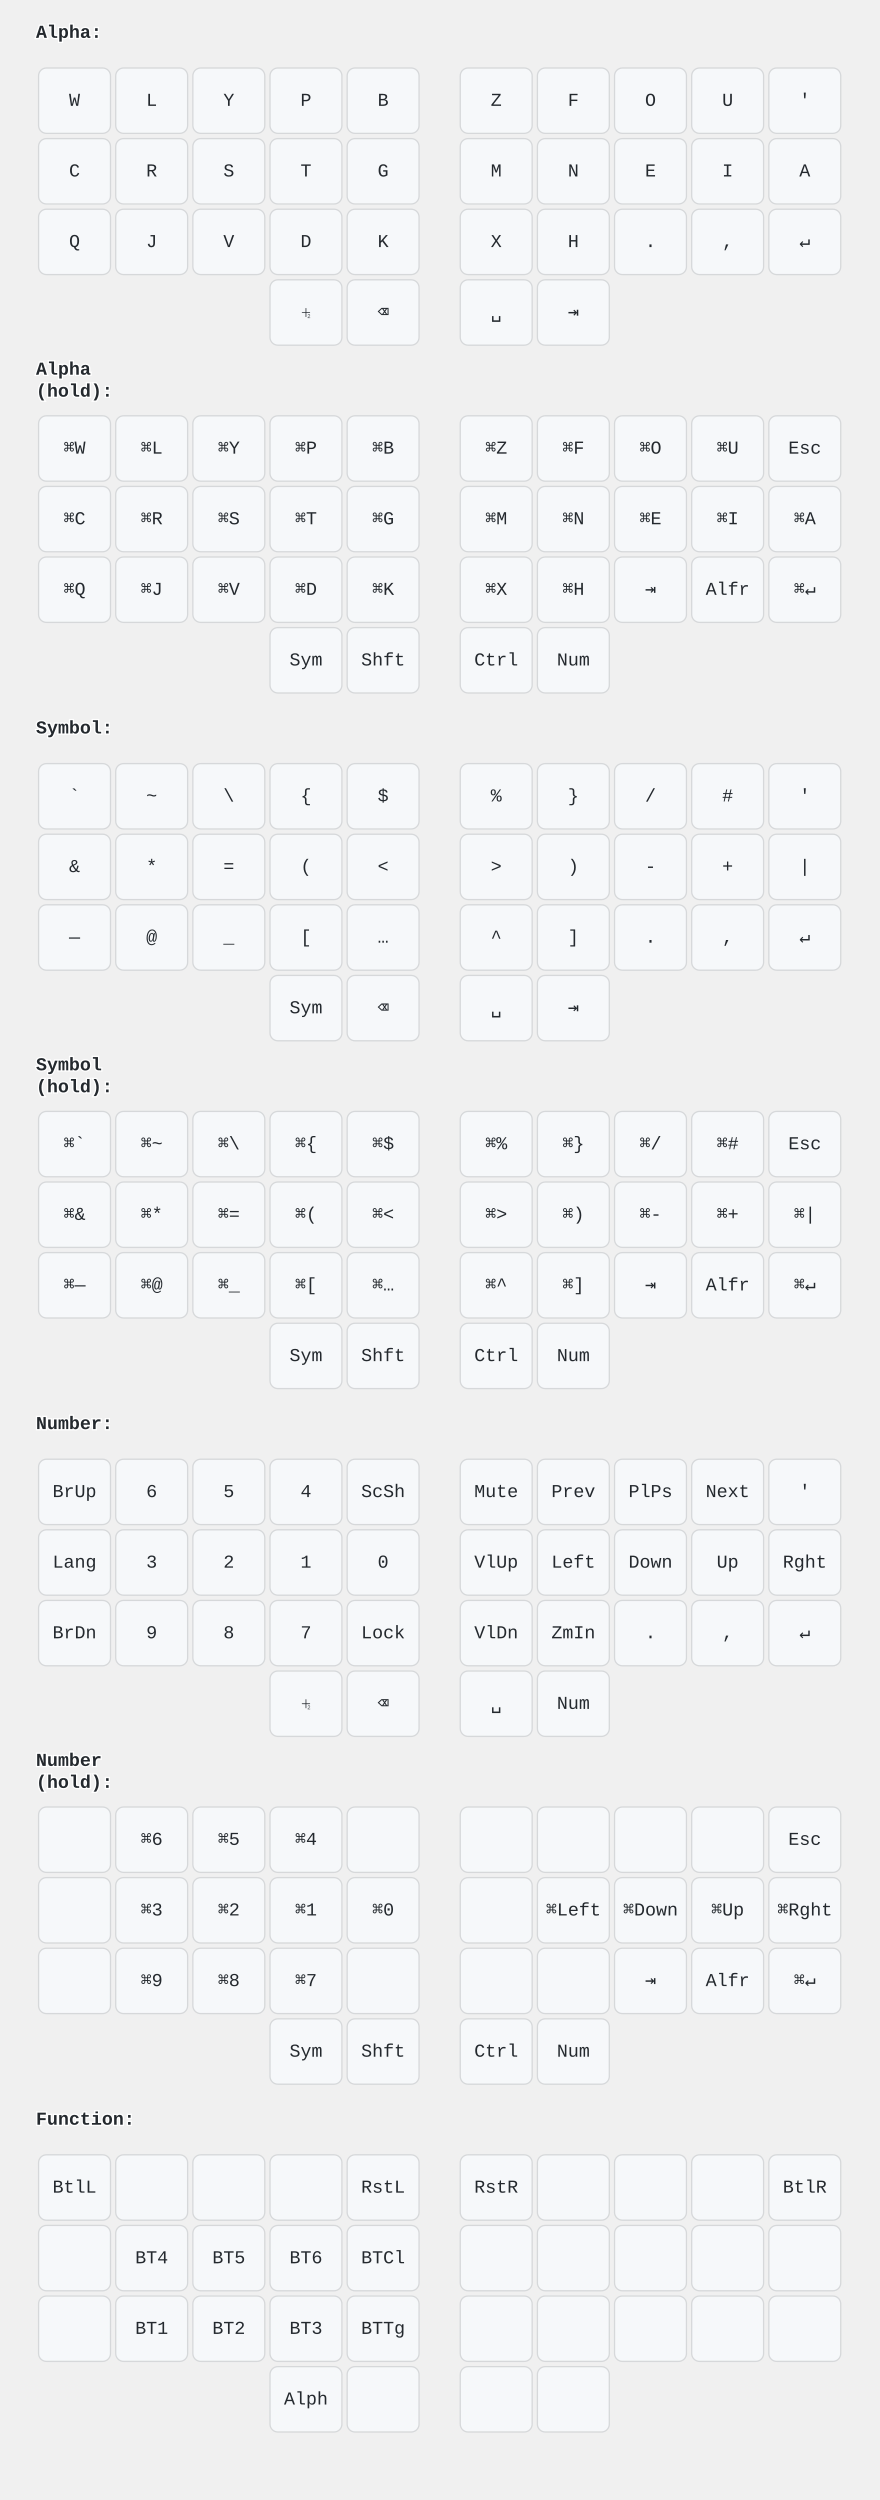
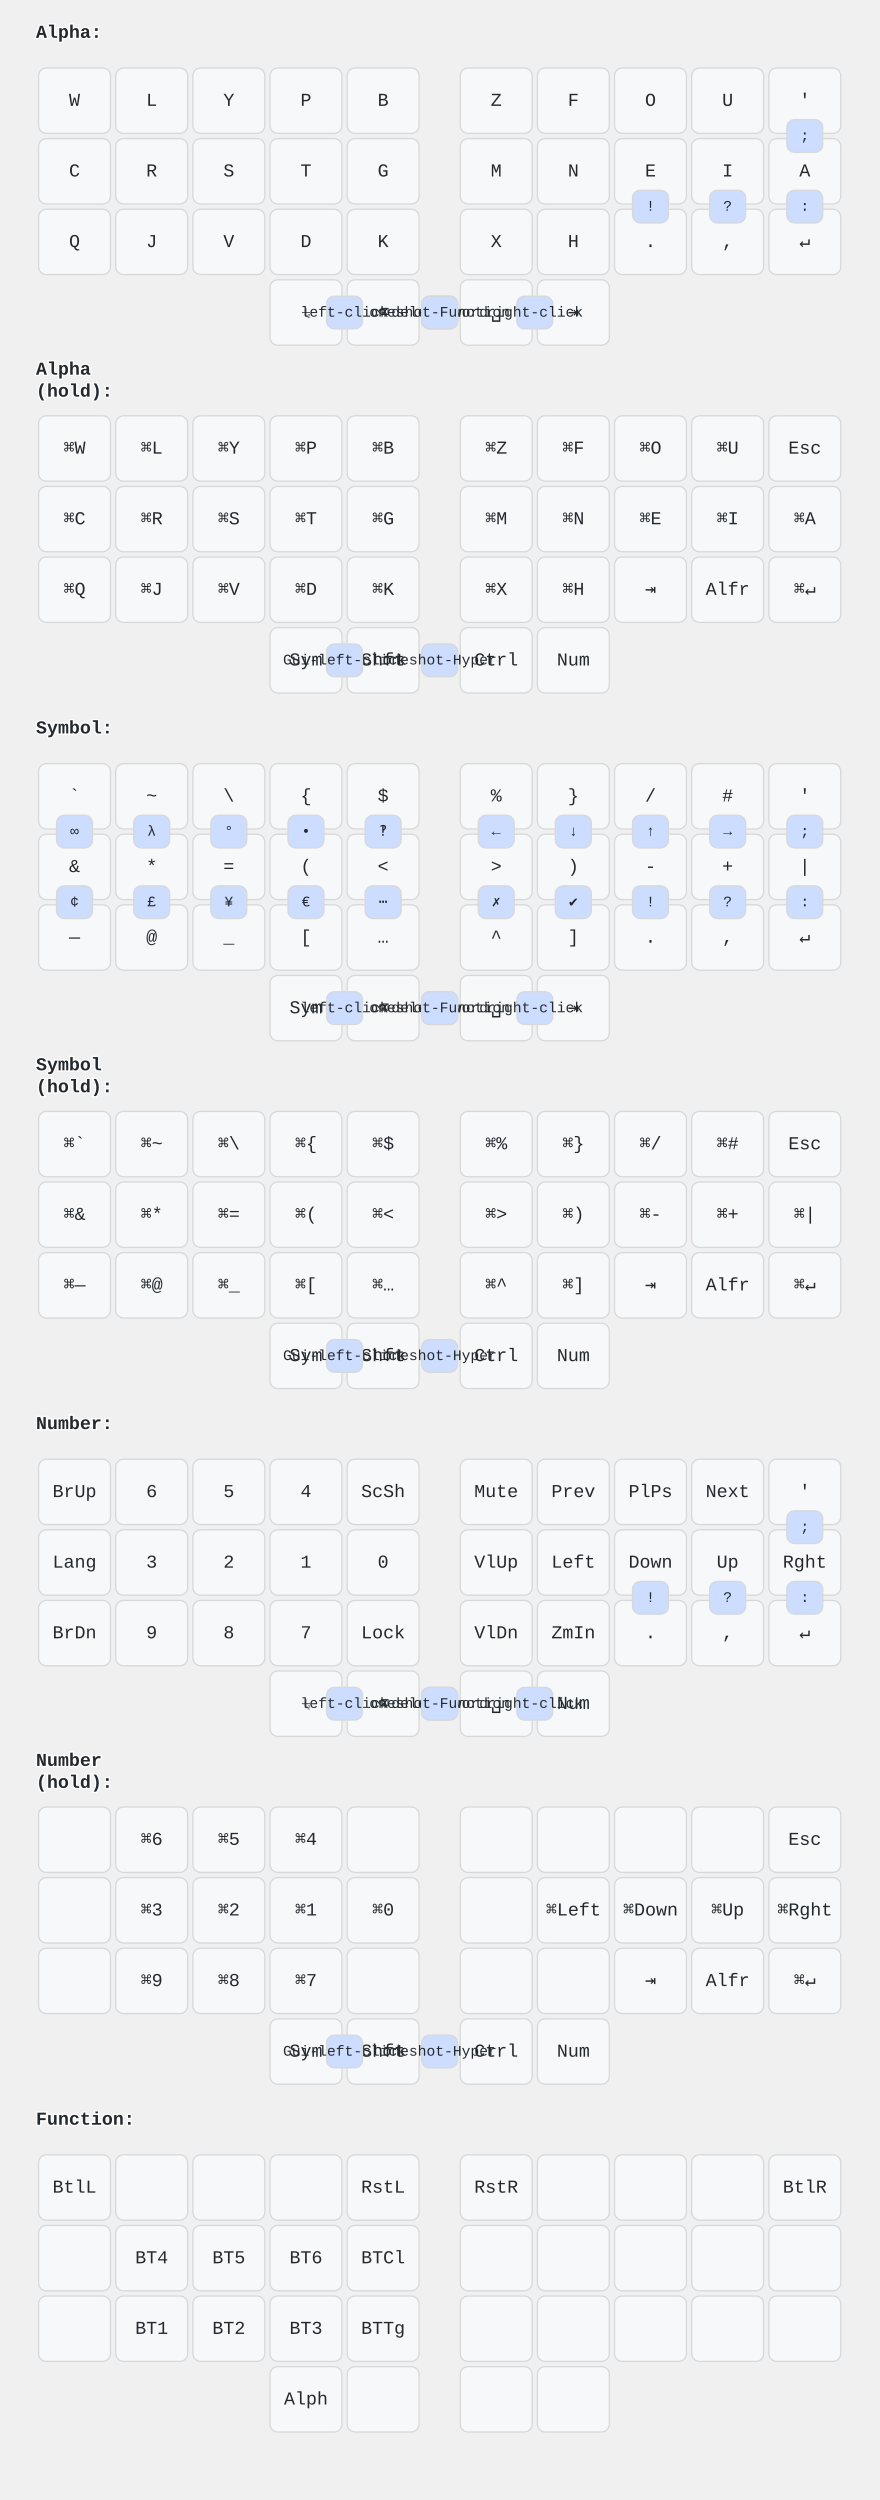
<svg xmlns="http://www.w3.org/2000/svg" width="672.5" height="1912" viewBox="0 0 672.5 1912">
  <style>
    svg {
        font-family: Menlo,SFMono-Regular,Consolas,Liberation Mono,monospace;
        font-size: 14px;
        font-kerning: normal;
        text-rendering: optimizeLegibility;
        fill: #24292e;
    }

    rect {
        fill: #f6f8fa;
        stroke: #d6d8da;
        stroke-width: 1;
    }

    .held {
        fill: #fdd;
    }

    .combo {
        fill: #cdf;
    }

    .ghost {
        fill: #ddd;
    }

    text {
        text-anchor: middle;
        dominant-baseline: middle;
    }

    .label {
        font-weight: bold;
        text-anchor: start;
        stroke: white;
        stroke-width: 2;
        paint-order: stroke;
    }

    .small {
        font-size: 80%;
    }
</style>
  <text x="27.5" y="25.0" class="label">Alpha:</text>
  <rect rx="6" ry="6" x="29.5" y="52" width="55" height="50" />
  <text x="57.0" y="77.0">W</text>
  <rect rx="6" ry="6" x="88.5" y="52" width="55" height="50" />
  <text x="116.0" y="77.0">L</text>
  <rect rx="6" ry="6" x="147.5" y="52" width="55" height="50" />
  <text x="175.0" y="77.0">Y</text>
  <rect rx="6" ry="6" x="206.5" y="52" width="55" height="50" />
  <text x="234.0" y="77.0">P</text>
  <rect rx="6" ry="6" x="265.5" y="52" width="55" height="50" />
  <text x="293.0" y="77.0">B</text>
  <rect rx="6" ry="6" x="29.5" y="106" width="55" height="50" />
  <text x="57.0" y="131.0">C</text>
  <rect rx="6" ry="6" x="88.5" y="106" width="55" height="50" />
  <text x="116.0" y="131.0">R</text>
  <rect rx="6" ry="6" x="147.5" y="106" width="55" height="50" />
  <text x="175.0" y="131.0">S</text>
  <rect rx="6" ry="6" x="206.5" y="106" width="55" height="50" />
  <text x="234.0" y="131.0">T</text>
  <rect rx="6" ry="6" x="265.5" y="106" width="55" height="50" />
  <text x="293.0" y="131.0">G</text>
  <rect rx="6" ry="6" x="29.5" y="160" width="55" height="50" />
  <text x="57.0" y="185.0">Q</text>
  <rect rx="6" ry="6" x="88.5" y="160" width="55" height="50" />
  <text x="116.0" y="185.0">J</text>
  <rect rx="6" ry="6" x="147.5" y="160" width="55" height="50" />
  <text x="175.0" y="185.0">V</text>
  <rect rx="6" ry="6" x="206.5" y="160" width="55" height="50" />
  <text x="234.0" y="185.0">D</text>
  <rect rx="6" ry="6" x="265.5" y="160" width="55" height="50" />
  <text x="293.0" y="185.0">K</text>
  <rect rx="6" ry="6" x="352.0" y="52" width="55" height="50" />
  <text x="379.5" y="77.0">Z</text>
  <rect rx="6" ry="6" x="411.0" y="52" width="55" height="50" />
  <text x="438.5" y="77.0">F</text>
  <rect rx="6" ry="6" x="470.0" y="52" width="55" height="50" />
  <text x="497.5" y="77.0">O</text>
  <rect rx="6" ry="6" x="529.0" y="52" width="55" height="50" />
  <text x="556.5" y="77.0">U</text>
  <rect rx="6" ry="6" x="588.0" y="52" width="55" height="50" />
  <text x="615.5" y="77.0">'</text>
  <rect rx="6" ry="6" x="352.0" y="106" width="55" height="50" />
  <text x="379.5" y="131.0">M</text>
  <rect rx="6" ry="6" x="411.0" y="106" width="55" height="50" />
  <text x="438.5" y="131.0">N</text>
  <rect rx="6" ry="6" x="470.0" y="106" width="55" height="50" />
  <text x="497.5" y="131.0">E</text>
  <rect rx="6" ry="6" x="529.0" y="106" width="55" height="50" />
  <text x="556.5" y="131.0">I</text>
  <rect rx="6" ry="6" x="588.0" y="106" width="55" height="50" />
  <text x="615.5" y="131.0">A</text>
  <rect rx="6" ry="6" x="352.0" y="160" width="55" height="50" />
  <text x="379.5" y="185.0">X</text>
  <rect rx="6" ry="6" x="411.0" y="160" width="55" height="50" />
  <text x="438.5" y="185.0">H</text>
  <rect rx="6" ry="6" x="470.0" y="160" width="55" height="50" />
  <text x="497.5" y="185.0">.</text>
  <rect rx="6" ry="6" x="529.0" y="160" width="55" height="50" />
  <text x="556.5" y="185.0">,</text>
  <rect rx="6" ry="6" x="588.0" y="160" width="55" height="50" />
  <text x="615.5" y="185.0">↵</text>
  <rect rx="6" ry="6" x="206.5" y="214" width="55" height="50" />
  <text x="234.0" y="239.0">⨧</text>
  <rect rx="6" ry="6" x="265.5" y="214" width="55" height="50" />
  <text x="293.0" y="239.0">⌫</text>
  <rect rx="6" ry="6" x="352.0" y="214" width="55" height="50" />
  <text x="379.5" y="239.0">␣</text>
  <rect rx="6" ry="6" x="411.0" y="214" width="55" height="50" />
  <text x="438.5" y="239.0">⇥</text>
+   <rect rx="6" ry="6" x="322.5" y="226.5" width="27.5" height="25.0" class="combo" />
+   <text x="336.25" y="239.0" class="small">delete-word</text>
+   <rect rx="6" ry="6" x="249.75" y="226.5" width="27.5" height="25.0" class="combo" />
+   <text x="263.5" y="239.0" class="small">left-click</text>
+   <rect rx="6" ry="6" x="395.25" y="226.5" width="27.5" height="25.0" class="combo" />
+   <text x="409.0" y="239.0" class="small">right-click</text>
+   <rect rx="6" ry="6" x="322.5" y="226.5" width="27.5" height="25.0" class="combo" />
+   <text x="336.25" y="239.0" class="small">oneshot-Function</text>
+   <rect rx="6" ry="6" x="483.75" y="145.5" width="27.5" height="25.0" class="combo" />
+   <text x="497.5" y="158.0" class="small">!</text>
+   <rect rx="6" ry="6" x="542.75" y="145.5" width="27.5" height="25.0" class="combo" />
+   <text x="556.5" y="158.0" class="small">?</text>
+   <rect rx="6" ry="6" x="601.75" y="145.5" width="27.5" height="25.0" class="combo" />
+   <text x="615.5" y="158.0" class="small">:</text>
+   <rect rx="6" ry="6" x="601.75" y="91.5" width="27.5" height="25.0" class="combo" />
+   <text x="615.5" y="104.0" class="small">;</text>
  <text x="27.5" y="291.0" class="label">
    <tspan x="27.5" dy="-0.6em">Alpha</tspan>
    <tspan x="27.5" dy="1.2em">(hold):</tspan>
  </text>
  <rect rx="6" ry="6" x="29.5" y="318" width="55" height="50" />
  <text x="57.0" y="343.0">⌘W</text>
  <rect rx="6" ry="6" x="88.5" y="318" width="55" height="50" />
  <text x="116.0" y="343.0">⌘L</text>
  <rect rx="6" ry="6" x="147.5" y="318" width="55" height="50" />
  <text x="175.0" y="343.0">⌘Y</text>
  <rect rx="6" ry="6" x="206.5" y="318" width="55" height="50" />
  <text x="234.0" y="343.0">⌘P</text>
  <rect rx="6" ry="6" x="265.5" y="318" width="55" height="50" />
  <text x="293.0" y="343.0">⌘B</text>
  <rect rx="6" ry="6" x="29.5" y="372" width="55" height="50" />
  <text x="57.0" y="397.0">⌘C</text>
  <rect rx="6" ry="6" x="88.5" y="372" width="55" height="50" />
  <text x="116.0" y="397.0">⌘R</text>
  <rect rx="6" ry="6" x="147.5" y="372" width="55" height="50" />
  <text x="175.0" y="397.0">⌘S</text>
  <rect rx="6" ry="6" x="206.5" y="372" width="55" height="50" />
  <text x="234.0" y="397.0">⌘T</text>
  <rect rx="6" ry="6" x="265.5" y="372" width="55" height="50" />
  <text x="293.0" y="397.0">⌘G</text>
  <rect rx="6" ry="6" x="29.5" y="426" width="55" height="50" />
  <text x="57.0" y="451.0">⌘Q</text>
  <rect rx="6" ry="6" x="88.5" y="426" width="55" height="50" />
  <text x="116.0" y="451.0">⌘J</text>
  <rect rx="6" ry="6" x="147.5" y="426" width="55" height="50" />
  <text x="175.0" y="451.0">⌘V</text>
  <rect rx="6" ry="6" x="206.5" y="426" width="55" height="50" />
  <text x="234.0" y="451.0">⌘D</text>
  <rect rx="6" ry="6" x="265.5" y="426" width="55" height="50" />
  <text x="293.0" y="451.0">⌘K</text>
  <rect rx="6" ry="6" x="352.0" y="318" width="55" height="50" />
  <text x="379.5" y="343.0">⌘Z</text>
  <rect rx="6" ry="6" x="411.0" y="318" width="55" height="50" />
  <text x="438.5" y="343.0">⌘F</text>
  <rect rx="6" ry="6" x="470.0" y="318" width="55" height="50" />
  <text x="497.5" y="343.0">⌘O</text>
  <rect rx="6" ry="6" x="529.0" y="318" width="55" height="50" />
  <text x="556.5" y="343.0">⌘U</text>
  <rect rx="6" ry="6" x="588.0" y="318" width="55" height="50" />
  <text x="615.5" y="343.0">Esc</text>
  <rect rx="6" ry="6" x="352.0" y="372" width="55" height="50" />
  <text x="379.5" y="397.0">⌘M</text>
  <rect rx="6" ry="6" x="411.0" y="372" width="55" height="50" />
  <text x="438.5" y="397.0">⌘N</text>
  <rect rx="6" ry="6" x="470.0" y="372" width="55" height="50" />
  <text x="497.5" y="397.0">⌘E</text>
  <rect rx="6" ry="6" x="529.0" y="372" width="55" height="50" />
  <text x="556.5" y="397.0">⌘I</text>
  <rect rx="6" ry="6" x="588.0" y="372" width="55" height="50" />
  <text x="615.5" y="397.0">⌘A</text>
  <rect rx="6" ry="6" x="352.0" y="426" width="55" height="50" />
  <text x="379.5" y="451.0">⌘X</text>
  <rect rx="6" ry="6" x="411.0" y="426" width="55" height="50" />
  <text x="438.5" y="451.0">⌘H</text>
  <rect rx="6" ry="6" x="470.0" y="426" width="55" height="50" />
  <text x="497.5" y="451.0">⇥</text>
  <rect rx="6" ry="6" x="529.0" y="426" width="55" height="50" />
  <text x="556.5" y="451.0">Alfr</text>
  <rect rx="6" ry="6" x="588.0" y="426" width="55" height="50" />
  <text x="615.5" y="451.0">⌘↵</text>
  <rect rx="6" ry="6" x="206.5" y="480" width="55" height="50" />
  <text x="234.0" y="505.0">Sym</text>
  <rect rx="6" ry="6" x="265.5" y="480" width="55" height="50" />
  <text x="293.0" y="505.0">Shft</text>
  <rect rx="6" ry="6" x="352.0" y="480" width="55" height="50" />
  <text x="379.5" y="505.0">Ctrl</text>
  <rect rx="6" ry="6" x="411.0" y="480" width="55" height="50" />
  <text x="438.5" y="505.0">Num</text>
+   <rect rx="6" ry="6" x="322.5" y="492.5" width="27.5" height="25.0" class="combo" />
+   <text x="336.25" y="505.0" class="small">oneshot-Hyper</text>
+   <rect rx="6" ry="6" x="249.75" y="492.5" width="27.5" height="25.0" class="combo" />
+   <text x="263.5" y="505.0" class="small">Gui-left-click</text>
  <text x="27.5" y="557.0" class="label">Symbol:</text>
  <rect rx="6" ry="6" x="29.5" y="584" width="55" height="50" />
  <text x="57.0" y="609.0">`</text>
  <rect rx="6" ry="6" x="88.5" y="584" width="55" height="50" />
  <text x="116.0" y="609.0">~</text>
  <rect rx="6" ry="6" x="147.5" y="584" width="55" height="50" />
  <text x="175.0" y="609.0">\</text>
  <rect rx="6" ry="6" x="206.5" y="584" width="55" height="50" />
  <text x="234.0" y="609.0">{</text>
  <rect rx="6" ry="6" x="265.5" y="584" width="55" height="50" />
  <text x="293.0" y="609.0">$</text>
  <rect rx="6" ry="6" x="29.5" y="638" width="55" height="50" />
  <text x="57.0" y="663.0">&amp;</text>
  <rect rx="6" ry="6" x="88.5" y="638" width="55" height="50" />
  <text x="116.0" y="663.0">*</text>
  <rect rx="6" ry="6" x="147.5" y="638" width="55" height="50" />
  <text x="175.0" y="663.0">=</text>
  <rect rx="6" ry="6" x="206.5" y="638" width="55" height="50" />
  <text x="234.0" y="663.0">(</text>
  <rect rx="6" ry="6" x="265.5" y="638" width="55" height="50" />
  <text x="293.0" y="663.0">&lt;</text>
  <rect rx="6" ry="6" x="29.5" y="692" width="55" height="50" />
  <text x="57.0" y="717.0">—</text>
  <rect rx="6" ry="6" x="88.5" y="692" width="55" height="50" />
  <text x="116.0" y="717.0">@</text>
  <rect rx="6" ry="6" x="147.5" y="692" width="55" height="50" />
  <text x="175.0" y="717.0">_</text>
  <rect rx="6" ry="6" x="206.5" y="692" width="55" height="50" />
  <text x="234.0" y="717.0">[</text>
  <rect rx="6" ry="6" x="265.5" y="692" width="55" height="50" />
  <text x="293.0" y="717.0">…</text>
  <rect rx="6" ry="6" x="352.0" y="584" width="55" height="50" />
  <text x="379.5" y="609.0">%</text>
  <rect rx="6" ry="6" x="411.0" y="584" width="55" height="50" />
  <text x="438.5" y="609.0">}</text>
  <rect rx="6" ry="6" x="470.0" y="584" width="55" height="50" />
  <text x="497.5" y="609.0">/</text>
  <rect rx="6" ry="6" x="529.0" y="584" width="55" height="50" />
  <text x="556.5" y="609.0">#</text>
  <rect rx="6" ry="6" x="588.0" y="584" width="55" height="50" />
  <text x="615.5" y="609.0">'</text>
  <rect rx="6" ry="6" x="352.0" y="638" width="55" height="50" />
  <text x="379.5" y="663.0">&gt;</text>
  <rect rx="6" ry="6" x="411.0" y="638" width="55" height="50" />
  <text x="438.5" y="663.0">)</text>
  <rect rx="6" ry="6" x="470.0" y="638" width="55" height="50" />
  <text x="497.5" y="663.0">-</text>
  <rect rx="6" ry="6" x="529.0" y="638" width="55" height="50" />
  <text x="556.5" y="663.0">+</text>
  <rect rx="6" ry="6" x="588.0" y="638" width="55" height="50" />
  <text x="615.5" y="663.0">|</text>
  <rect rx="6" ry="6" x="352.0" y="692" width="55" height="50" />
  <text x="379.5" y="717.0">^</text>
  <rect rx="6" ry="6" x="411.0" y="692" width="55" height="50" />
  <text x="438.5" y="717.0">]</text>
  <rect rx="6" ry="6" x="470.0" y="692" width="55" height="50" />
  <text x="497.5" y="717.0">.</text>
  <rect rx="6" ry="6" x="529.0" y="692" width="55" height="50" />
  <text x="556.5" y="717.0">,</text>
  <rect rx="6" ry="6" x="588.0" y="692" width="55" height="50" />
  <text x="615.5" y="717.0">↵</text>
  <rect rx="6" ry="6" x="206.5" y="746" width="55" height="50" />
  <text x="234.0" y="771.0">Sym</text>
  <rect rx="6" ry="6" x="265.5" y="746" width="55" height="50" />
  <text x="293.0" y="771.0">⌫</text>
  <rect rx="6" ry="6" x="352.0" y="746" width="55" height="50" />
  <text x="379.5" y="771.0">␣</text>
  <rect rx="6" ry="6" x="411.0" y="746" width="55" height="50" />
  <text x="438.5" y="771.0">⇥</text>
+   <rect rx="6" ry="6" x="322.5" y="758.5" width="27.5" height="25.0" class="combo" />
+   <text x="336.25" y="771.0" class="small">delete-word</text>
+   <rect rx="6" ry="6" x="249.75" y="758.5" width="27.5" height="25.0" class="combo" />
+   <text x="263.5" y="771.0" class="small">left-click</text>
+   <rect rx="6" ry="6" x="395.25" y="758.5" width="27.5" height="25.0" class="combo" />
+   <text x="409.0" y="771.0" class="small">right-click</text>
+   <rect rx="6" ry="6" x="322.5" y="758.5" width="27.5" height="25.0" class="combo" />
+   <text x="336.25" y="771.0" class="small">oneshot-Function</text>
+   <rect rx="6" ry="6" x="483.75" y="677.5" width="27.5" height="25.0" class="combo" />
+   <text x="497.5" y="690.0" class="small">!</text>
+   <rect rx="6" ry="6" x="542.75" y="677.5" width="27.5" height="25.0" class="combo" />
+   <text x="556.5" y="690.0" class="small">?</text>
+   <rect rx="6" ry="6" x="601.75" y="677.5" width="27.5" height="25.0" class="combo" />
+   <text x="615.5" y="690.0" class="small">:</text>
+   <rect rx="6" ry="6" x="601.75" y="623.5" width="27.5" height="25.0" class="combo" />
+   <text x="615.5" y="636.0" class="small">;</text>
+   <rect rx="6" ry="6" x="43.25" y="677.5" width="27.5" height="25.0" class="combo" />
+   <text x="57.0" y="690.0" class="small">¢</text>
+   <rect rx="6" ry="6" x="102.25" y="677.5" width="27.5" height="25.0" class="combo" />
+   <text x="116.0" y="690.0" class="small">£</text>
+   <rect rx="6" ry="6" x="161.25" y="677.5" width="27.5" height="25.0" class="combo" />
+   <text x="175.0" y="690.0" class="small">¥</text>
+   <rect rx="6" ry="6" x="220.25" y="677.5" width="27.5" height="25.0" class="combo" />
+   <text x="234.0" y="690.0" class="small">€</text>
+   <rect rx="6" ry="6" x="279.25" y="677.5" width="27.5" height="25.0" class="combo" />
+   <text x="293.0" y="690.0" class="small">⋯</text>
+   <rect rx="6" ry="6" x="220.25" y="623.5" width="27.5" height="25.0" class="combo" />
+   <text x="234.0" y="636.0" class="small">•</text>
+   <rect rx="6" ry="6" x="161.25" y="623.5" width="27.5" height="25.0" class="combo" />
+   <text x="175.0" y="636.0" class="small">°</text>
+   <rect rx="6" ry="6" x="43.25" y="623.5" width="27.5" height="25.0" class="combo" />
+   <text x="57.0" y="636.0" class="small">∞</text>
+   <rect rx="6" ry="6" x="102.25" y="623.5" width="27.5" height="25.0" class="combo" />
+   <text x="116.0" y="636.0" class="small">λ</text>
+   <rect rx="6" ry="6" x="279.25" y="623.5" width="27.5" height="25.0" class="combo" />
+   <text x="293.0" y="636.0" class="small">‽</text>
+   <rect rx="6" ry="6" x="365.75" y="677.5" width="27.5" height="25.0" class="combo" />
+   <text x="379.5" y="690.0" class="small">✗</text>
+   <rect rx="6" ry="6" x="424.75" y="677.5" width="27.5" height="25.0" class="combo" />
+   <text x="438.5" y="690.0" class="small">✔</text>
+   <rect rx="6" ry="6" x="365.75" y="623.5" width="27.5" height="25.0" class="combo" />
+   <text x="379.5" y="636.0" class="small">←</text>
+   <rect rx="6" ry="6" x="424.75" y="623.5" width="27.5" height="25.0" class="combo" />
+   <text x="438.5" y="636.0" class="small">↓</text>
+   <rect rx="6" ry="6" x="483.75" y="623.5" width="27.5" height="25.0" class="combo" />
+   <text x="497.5" y="636.0" class="small">↑</text>
+   <rect rx="6" ry="6" x="542.75" y="623.5" width="27.5" height="25.0" class="combo" />
+   <text x="556.5" y="636.0" class="small">→</text>
  <text x="27.5" y="823.0" class="label">
    <tspan x="27.5" dy="-0.6em">Symbol</tspan>
    <tspan x="27.5" dy="1.2em">(hold):</tspan>
  </text>
  <rect rx="6" ry="6" x="29.5" y="850" width="55" height="50" />
  <text x="57.0" y="875.0">⌘`</text>
  <rect rx="6" ry="6" x="88.5" y="850" width="55" height="50" />
  <text x="116.0" y="875.0">⌘~</text>
  <rect rx="6" ry="6" x="147.5" y="850" width="55" height="50" />
  <text x="175.0" y="875.0">⌘\</text>
  <rect rx="6" ry="6" x="206.5" y="850" width="55" height="50" />
  <text x="234.0" y="875.0">⌘{</text>
  <rect rx="6" ry="6" x="265.5" y="850" width="55" height="50" />
  <text x="293.0" y="875.0">⌘$</text>
  <rect rx="6" ry="6" x="29.5" y="904" width="55" height="50" />
  <text x="57.0" y="929.0">⌘&amp;</text>
  <rect rx="6" ry="6" x="88.5" y="904" width="55" height="50" />
  <text x="116.0" y="929.0">⌘*</text>
  <rect rx="6" ry="6" x="147.5" y="904" width="55" height="50" />
  <text x="175.0" y="929.0">⌘=</text>
  <rect rx="6" ry="6" x="206.5" y="904" width="55" height="50" />
  <text x="234.0" y="929.0">⌘(</text>
  <rect rx="6" ry="6" x="265.5" y="904" width="55" height="50" />
  <text x="293.0" y="929.0">⌘&lt;</text>
  <rect rx="6" ry="6" x="29.5" y="958" width="55" height="50" />
  <text x="57.0" y="983.0">⌘—</text>
  <rect rx="6" ry="6" x="88.5" y="958" width="55" height="50" />
  <text x="116.0" y="983.0">⌘@</text>
  <rect rx="6" ry="6" x="147.5" y="958" width="55" height="50" />
  <text x="175.0" y="983.0">⌘_</text>
  <rect rx="6" ry="6" x="206.5" y="958" width="55" height="50" />
  <text x="234.0" y="983.0">⌘[</text>
  <rect rx="6" ry="6" x="265.5" y="958" width="55" height="50" />
  <text x="293.0" y="983.0">⌘…</text>
  <rect rx="6" ry="6" x="352.0" y="850" width="55" height="50" />
  <text x="379.5" y="875.0">⌘%</text>
  <rect rx="6" ry="6" x="411.0" y="850" width="55" height="50" />
  <text x="438.5" y="875.0">⌘}</text>
  <rect rx="6" ry="6" x="470.0" y="850" width="55" height="50" />
  <text x="497.5" y="875.0">⌘/</text>
  <rect rx="6" ry="6" x="529.0" y="850" width="55" height="50" />
  <text x="556.5" y="875.0">⌘#</text>
  <rect rx="6" ry="6" x="588.0" y="850" width="55" height="50" />
  <text x="615.5" y="875.0">Esc</text>
  <rect rx="6" ry="6" x="352.0" y="904" width="55" height="50" />
  <text x="379.5" y="929.0">⌘&gt;</text>
  <rect rx="6" ry="6" x="411.0" y="904" width="55" height="50" />
  <text x="438.5" y="929.0">⌘)</text>
  <rect rx="6" ry="6" x="470.0" y="904" width="55" height="50" />
  <text x="497.5" y="929.0">⌘-</text>
  <rect rx="6" ry="6" x="529.0" y="904" width="55" height="50" />
  <text x="556.5" y="929.0">⌘+</text>
  <rect rx="6" ry="6" x="588.0" y="904" width="55" height="50" />
  <text x="615.5" y="929.0">⌘|</text>
  <rect rx="6" ry="6" x="352.0" y="958" width="55" height="50" />
  <text x="379.5" y="983.0">⌘^</text>
  <rect rx="6" ry="6" x="411.0" y="958" width="55" height="50" />
  <text x="438.5" y="983.0">⌘]</text>
  <rect rx="6" ry="6" x="470.0" y="958" width="55" height="50" />
  <text x="497.5" y="983.0">⇥</text>
  <rect rx="6" ry="6" x="529.0" y="958" width="55" height="50" />
  <text x="556.5" y="983.0">Alfr</text>
  <rect rx="6" ry="6" x="588.0" y="958" width="55" height="50" />
  <text x="615.5" y="983.0">⌘↵</text>
  <rect rx="6" ry="6" x="206.5" y="1012" width="55" height="50" />
  <text x="234.0" y="1037.0">Sym</text>
  <rect rx="6" ry="6" x="265.5" y="1012" width="55" height="50" />
  <text x="293.0" y="1037.0">Shft</text>
  <rect rx="6" ry="6" x="352.0" y="1012" width="55" height="50" />
  <text x="379.5" y="1037.0">Ctrl</text>
  <rect rx="6" ry="6" x="411.0" y="1012" width="55" height="50" />
  <text x="438.5" y="1037.0">Num</text>
+   <rect rx="6" ry="6" x="322.5" y="1024.5" width="27.5" height="25.0" class="combo" />
+   <text x="336.25" y="1037.0" class="small">oneshot-Hyper</text>
+   <rect rx="6" ry="6" x="249.75" y="1024.5" width="27.5" height="25.0" class="combo" />
+   <text x="263.5" y="1037.0" class="small">Gui-left-click</text>
  <text x="27.5" y="1089.0" class="label">Number:</text>
  <rect rx="6" ry="6" x="29.5" y="1116" width="55" height="50" />
  <text x="57.0" y="1141.0">BrUp</text>
  <rect rx="6" ry="6" x="88.5" y="1116" width="55" height="50" />
  <text x="116.0" y="1141.0">6</text>
  <rect rx="6" ry="6" x="147.5" y="1116" width="55" height="50" />
  <text x="175.0" y="1141.0">5</text>
  <rect rx="6" ry="6" x="206.5" y="1116" width="55" height="50" />
  <text x="234.0" y="1141.0">4</text>
  <rect rx="6" ry="6" x="265.5" y="1116" width="55" height="50" />
  <text x="293.0" y="1141.0">ScSh</text>
  <rect rx="6" ry="6" x="29.5" y="1170" width="55" height="50" />
  <text x="57.0" y="1195.0">Lang</text>
  <rect rx="6" ry="6" x="88.5" y="1170" width="55" height="50" />
  <text x="116.0" y="1195.0">3</text>
  <rect rx="6" ry="6" x="147.5" y="1170" width="55" height="50" />
  <text x="175.0" y="1195.0">2</text>
  <rect rx="6" ry="6" x="206.5" y="1170" width="55" height="50" />
  <text x="234.0" y="1195.0">1</text>
  <rect rx="6" ry="6" x="265.5" y="1170" width="55" height="50" />
  <text x="293.0" y="1195.0">0</text>
  <rect rx="6" ry="6" x="29.5" y="1224" width="55" height="50" />
  <text x="57.0" y="1249.0">BrDn</text>
  <rect rx="6" ry="6" x="88.5" y="1224" width="55" height="50" />
  <text x="116.0" y="1249.0">9</text>
  <rect rx="6" ry="6" x="147.5" y="1224" width="55" height="50" />
  <text x="175.0" y="1249.0">8</text>
  <rect rx="6" ry="6" x="206.5" y="1224" width="55" height="50" />
  <text x="234.0" y="1249.0">7</text>
  <rect rx="6" ry="6" x="265.5" y="1224" width="55" height="50" />
  <text x="293.0" y="1249.0">Lock</text>
  <rect rx="6" ry="6" x="352.0" y="1116" width="55" height="50" />
  <text x="379.5" y="1141.0">Mute</text>
  <rect rx="6" ry="6" x="411.0" y="1116" width="55" height="50" />
  <text x="438.5" y="1141.0">Prev</text>
  <rect rx="6" ry="6" x="470.0" y="1116" width="55" height="50" />
  <text x="497.5" y="1141.0">PlPs</text>
  <rect rx="6" ry="6" x="529.0" y="1116" width="55" height="50" />
  <text x="556.5" y="1141.0">Next</text>
  <rect rx="6" ry="6" x="588.0" y="1116" width="55" height="50" />
  <text x="615.5" y="1141.0">'</text>
  <rect rx="6" ry="6" x="352.0" y="1170" width="55" height="50" />
  <text x="379.5" y="1195.0">VlUp</text>
  <rect rx="6" ry="6" x="411.0" y="1170" width="55" height="50" />
  <text x="438.5" y="1195.0">Left</text>
  <rect rx="6" ry="6" x="470.0" y="1170" width="55" height="50" />
  <text x="497.5" y="1195.0">Down</text>
  <rect rx="6" ry="6" x="529.0" y="1170" width="55" height="50" />
  <text x="556.5" y="1195.0">Up</text>
  <rect rx="6" ry="6" x="588.0" y="1170" width="55" height="50" />
  <text x="615.5" y="1195.0">Rght</text>
  <rect rx="6" ry="6" x="352.0" y="1224" width="55" height="50" />
  <text x="379.5" y="1249.0">VlDn</text>
  <rect rx="6" ry="6" x="411.0" y="1224" width="55" height="50" />
  <text x="438.5" y="1249.0">ZmIn</text>
  <rect rx="6" ry="6" x="470.0" y="1224" width="55" height="50" />
  <text x="497.5" y="1249.0">.</text>
  <rect rx="6" ry="6" x="529.0" y="1224" width="55" height="50" />
  <text x="556.5" y="1249.0">,</text>
  <rect rx="6" ry="6" x="588.0" y="1224" width="55" height="50" />
  <text x="615.5" y="1249.0">↵</text>
  <rect rx="6" ry="6" x="206.5" y="1278" width="55" height="50" />
  <text x="234.0" y="1303.0">⨧</text>
  <rect rx="6" ry="6" x="265.5" y="1278" width="55" height="50" />
  <text x="293.0" y="1303.0">⌫</text>
  <rect rx="6" ry="6" x="352.0" y="1278" width="55" height="50" />
  <text x="379.5" y="1303.0">␣</text>
  <rect rx="6" ry="6" x="411.0" y="1278" width="55" height="50" />
  <text x="438.5" y="1303.0">Num</text>
+   <rect rx="6" ry="6" x="322.5" y="1290.5" width="27.5" height="25.0" class="combo" />
+   <text x="336.25" y="1303.0" class="small">delete-word</text>
+   <rect rx="6" ry="6" x="249.75" y="1290.5" width="27.5" height="25.0" class="combo" />
+   <text x="263.5" y="1303.0" class="small">left-click</text>
+   <rect rx="6" ry="6" x="395.25" y="1290.5" width="27.5" height="25.0" class="combo" />
+   <text x="409.0" y="1303.0" class="small">right-click</text>
+   <rect rx="6" ry="6" x="322.5" y="1290.5" width="27.5" height="25.0" class="combo" />
+   <text x="336.25" y="1303.0" class="small">oneshot-Function</text>
+   <rect rx="6" ry="6" x="483.75" y="1209.5" width="27.5" height="25.0" class="combo" />
+   <text x="497.5" y="1222.0" class="small">!</text>
+   <rect rx="6" ry="6" x="542.75" y="1209.5" width="27.5" height="25.0" class="combo" />
+   <text x="556.5" y="1222.0" class="small">?</text>
+   <rect rx="6" ry="6" x="601.75" y="1209.5" width="27.5" height="25.0" class="combo" />
+   <text x="615.5" y="1222.0" class="small">:</text>
+   <rect rx="6" ry="6" x="601.75" y="1155.5" width="27.5" height="25.0" class="combo" />
+   <text x="615.5" y="1168.0" class="small">;</text>
  <text x="27.5" y="1355.0" class="label">
    <tspan x="27.5" dy="-0.6em">Number</tspan>
    <tspan x="27.5" dy="1.2em">(hold):</tspan>
  </text>
  <rect rx="6" ry="6" x="29.5" y="1382" width="55" height="50" />
  <rect rx="6" ry="6" x="88.5" y="1382" width="55" height="50" />
  <text x="116.0" y="1407.0">⌘6</text>
  <rect rx="6" ry="6" x="147.5" y="1382" width="55" height="50" />
  <text x="175.0" y="1407.0">⌘5</text>
  <rect rx="6" ry="6" x="206.5" y="1382" width="55" height="50" />
  <text x="234.0" y="1407.0">⌘4</text>
  <rect rx="6" ry="6" x="265.5" y="1382" width="55" height="50" />
  <rect rx="6" ry="6" x="29.5" y="1436" width="55" height="50" />
  <rect rx="6" ry="6" x="88.5" y="1436" width="55" height="50" />
  <text x="116.0" y="1461.0">⌘3</text>
  <rect rx="6" ry="6" x="147.5" y="1436" width="55" height="50" />
  <text x="175.0" y="1461.0">⌘2</text>
  <rect rx="6" ry="6" x="206.5" y="1436" width="55" height="50" />
  <text x="234.0" y="1461.0">⌘1</text>
  <rect rx="6" ry="6" x="265.5" y="1436" width="55" height="50" />
  <text x="293.0" y="1461.0">⌘0</text>
  <rect rx="6" ry="6" x="29.5" y="1490" width="55" height="50" />
  <rect rx="6" ry="6" x="88.5" y="1490" width="55" height="50" />
  <text x="116.0" y="1515.0">⌘9</text>
  <rect rx="6" ry="6" x="147.5" y="1490" width="55" height="50" />
  <text x="175.0" y="1515.0">⌘8</text>
  <rect rx="6" ry="6" x="206.5" y="1490" width="55" height="50" />
  <text x="234.0" y="1515.0">⌘7</text>
  <rect rx="6" ry="6" x="265.5" y="1490" width="55" height="50" />
  <rect rx="6" ry="6" x="352.0" y="1382" width="55" height="50" />
  <rect rx="6" ry="6" x="411.0" y="1382" width="55" height="50" />
  <rect rx="6" ry="6" x="470.0" y="1382" width="55" height="50" />
  <rect rx="6" ry="6" x="529.0" y="1382" width="55" height="50" />
  <rect rx="6" ry="6" x="588.0" y="1382" width="55" height="50" />
  <text x="615.5" y="1407.0">Esc</text>
  <rect rx="6" ry="6" x="352.0" y="1436" width="55" height="50" />
  <rect rx="6" ry="6" x="411.0" y="1436" width="55" height="50" />
  <text x="438.5" y="1461.0">⌘Left</text>
  <rect rx="6" ry="6" x="470.0" y="1436" width="55" height="50" />
  <text x="497.5" y="1461.0">⌘Down</text>
  <rect rx="6" ry="6" x="529.0" y="1436" width="55" height="50" />
  <text x="556.5" y="1461.0">⌘Up</text>
  <rect rx="6" ry="6" x="588.0" y="1436" width="55" height="50" />
  <text x="615.5" y="1461.0">⌘Rght</text>
  <rect rx="6" ry="6" x="352.0" y="1490" width="55" height="50" />
  <rect rx="6" ry="6" x="411.0" y="1490" width="55" height="50" />
  <rect rx="6" ry="6" x="470.0" y="1490" width="55" height="50" />
  <text x="497.5" y="1515.0">⇥</text>
  <rect rx="6" ry="6" x="529.0" y="1490" width="55" height="50" />
  <text x="556.5" y="1515.0">Alfr</text>
  <rect rx="6" ry="6" x="588.0" y="1490" width="55" height="50" />
  <text x="615.5" y="1515.0">⌘↵</text>
  <rect rx="6" ry="6" x="206.5" y="1544" width="55" height="50" />
  <text x="234.0" y="1569.0">Sym</text>
  <rect rx="6" ry="6" x="265.5" y="1544" width="55" height="50" />
  <text x="293.0" y="1569.0">Shft</text>
  <rect rx="6" ry="6" x="352.0" y="1544" width="55" height="50" />
  <text x="379.5" y="1569.0">Ctrl</text>
  <rect rx="6" ry="6" x="411.0" y="1544" width="55" height="50" />
  <text x="438.5" y="1569.0">Num</text>
+   <rect rx="6" ry="6" x="322.5" y="1556.5" width="27.5" height="25.0" class="combo" />
+   <text x="336.25" y="1569.0" class="small">oneshot-Hyper</text>
+   <rect rx="6" ry="6" x="249.75" y="1556.5" width="27.5" height="25.0" class="combo" />
+   <text x="263.5" y="1569.0" class="small">Gui-left-click</text>
  <text x="27.5" y="1621.0" class="label">Function:</text>
  <rect rx="6" ry="6" x="29.5" y="1648" width="55" height="50" />
  <text x="57.0" y="1673.0">BtlL</text>
  <rect rx="6" ry="6" x="88.5" y="1648" width="55" height="50" />
  <rect rx="6" ry="6" x="147.5" y="1648" width="55" height="50" />
  <rect rx="6" ry="6" x="206.5" y="1648" width="55" height="50" />
  <rect rx="6" ry="6" x="265.5" y="1648" width="55" height="50" />
  <text x="293.0" y="1673.0">RstL</text>
  <rect rx="6" ry="6" x="29.5" y="1702" width="55" height="50" />
  <rect rx="6" ry="6" x="88.5" y="1702" width="55" height="50" />
  <text x="116.0" y="1727.0">BT4</text>
  <rect rx="6" ry="6" x="147.5" y="1702" width="55" height="50" />
  <text x="175.0" y="1727.0">BT5</text>
  <rect rx="6" ry="6" x="206.5" y="1702" width="55" height="50" />
  <text x="234.0" y="1727.0">BT6</text>
  <rect rx="6" ry="6" x="265.5" y="1702" width="55" height="50" />
  <text x="293.0" y="1727.0">BTCl</text>
  <rect rx="6" ry="6" x="29.5" y="1756" width="55" height="50" />
  <rect rx="6" ry="6" x="88.5" y="1756" width="55" height="50" />
  <text x="116.0" y="1781.0">BT1</text>
  <rect rx="6" ry="6" x="147.5" y="1756" width="55" height="50" />
  <text x="175.0" y="1781.0">BT2</text>
  <rect rx="6" ry="6" x="206.5" y="1756" width="55" height="50" />
  <text x="234.0" y="1781.0">BT3</text>
  <rect rx="6" ry="6" x="265.5" y="1756" width="55" height="50" />
  <text x="293.0" y="1781.0">BTTg</text>
  <rect rx="6" ry="6" x="352.0" y="1648" width="55" height="50" />
  <text x="379.5" y="1673.0">RstR</text>
  <rect rx="6" ry="6" x="411.0" y="1648" width="55" height="50" />
  <rect rx="6" ry="6" x="470.0" y="1648" width="55" height="50" />
  <rect rx="6" ry="6" x="529.0" y="1648" width="55" height="50" />
  <rect rx="6" ry="6" x="588.0" y="1648" width="55" height="50" />
  <text x="615.5" y="1673.0">BtlR</text>
  <rect rx="6" ry="6" x="352.0" y="1702" width="55" height="50" />
  <rect rx="6" ry="6" x="411.0" y="1702" width="55" height="50" />
  <rect rx="6" ry="6" x="470.0" y="1702" width="55" height="50" />
  <rect rx="6" ry="6" x="529.0" y="1702" width="55" height="50" />
  <rect rx="6" ry="6" x="588.0" y="1702" width="55" height="50" />
  <rect rx="6" ry="6" x="352.0" y="1756" width="55" height="50" />
  <rect rx="6" ry="6" x="411.0" y="1756" width="55" height="50" />
  <rect rx="6" ry="6" x="470.0" y="1756" width="55" height="50" />
  <rect rx="6" ry="6" x="529.0" y="1756" width="55" height="50" />
  <rect rx="6" ry="6" x="588.0" y="1756" width="55" height="50" />
  <rect rx="6" ry="6" x="206.5" y="1810" width="55" height="50" />
  <text x="234.0" y="1835.0">Alph</text>
  <rect rx="6" ry="6" x="265.5" y="1810" width="55" height="50" />
  <rect rx="6" ry="6" x="352.0" y="1810" width="55" height="50" />
  <rect rx="6" ry="6" x="411.0" y="1810" width="55" height="50" />
</svg>
